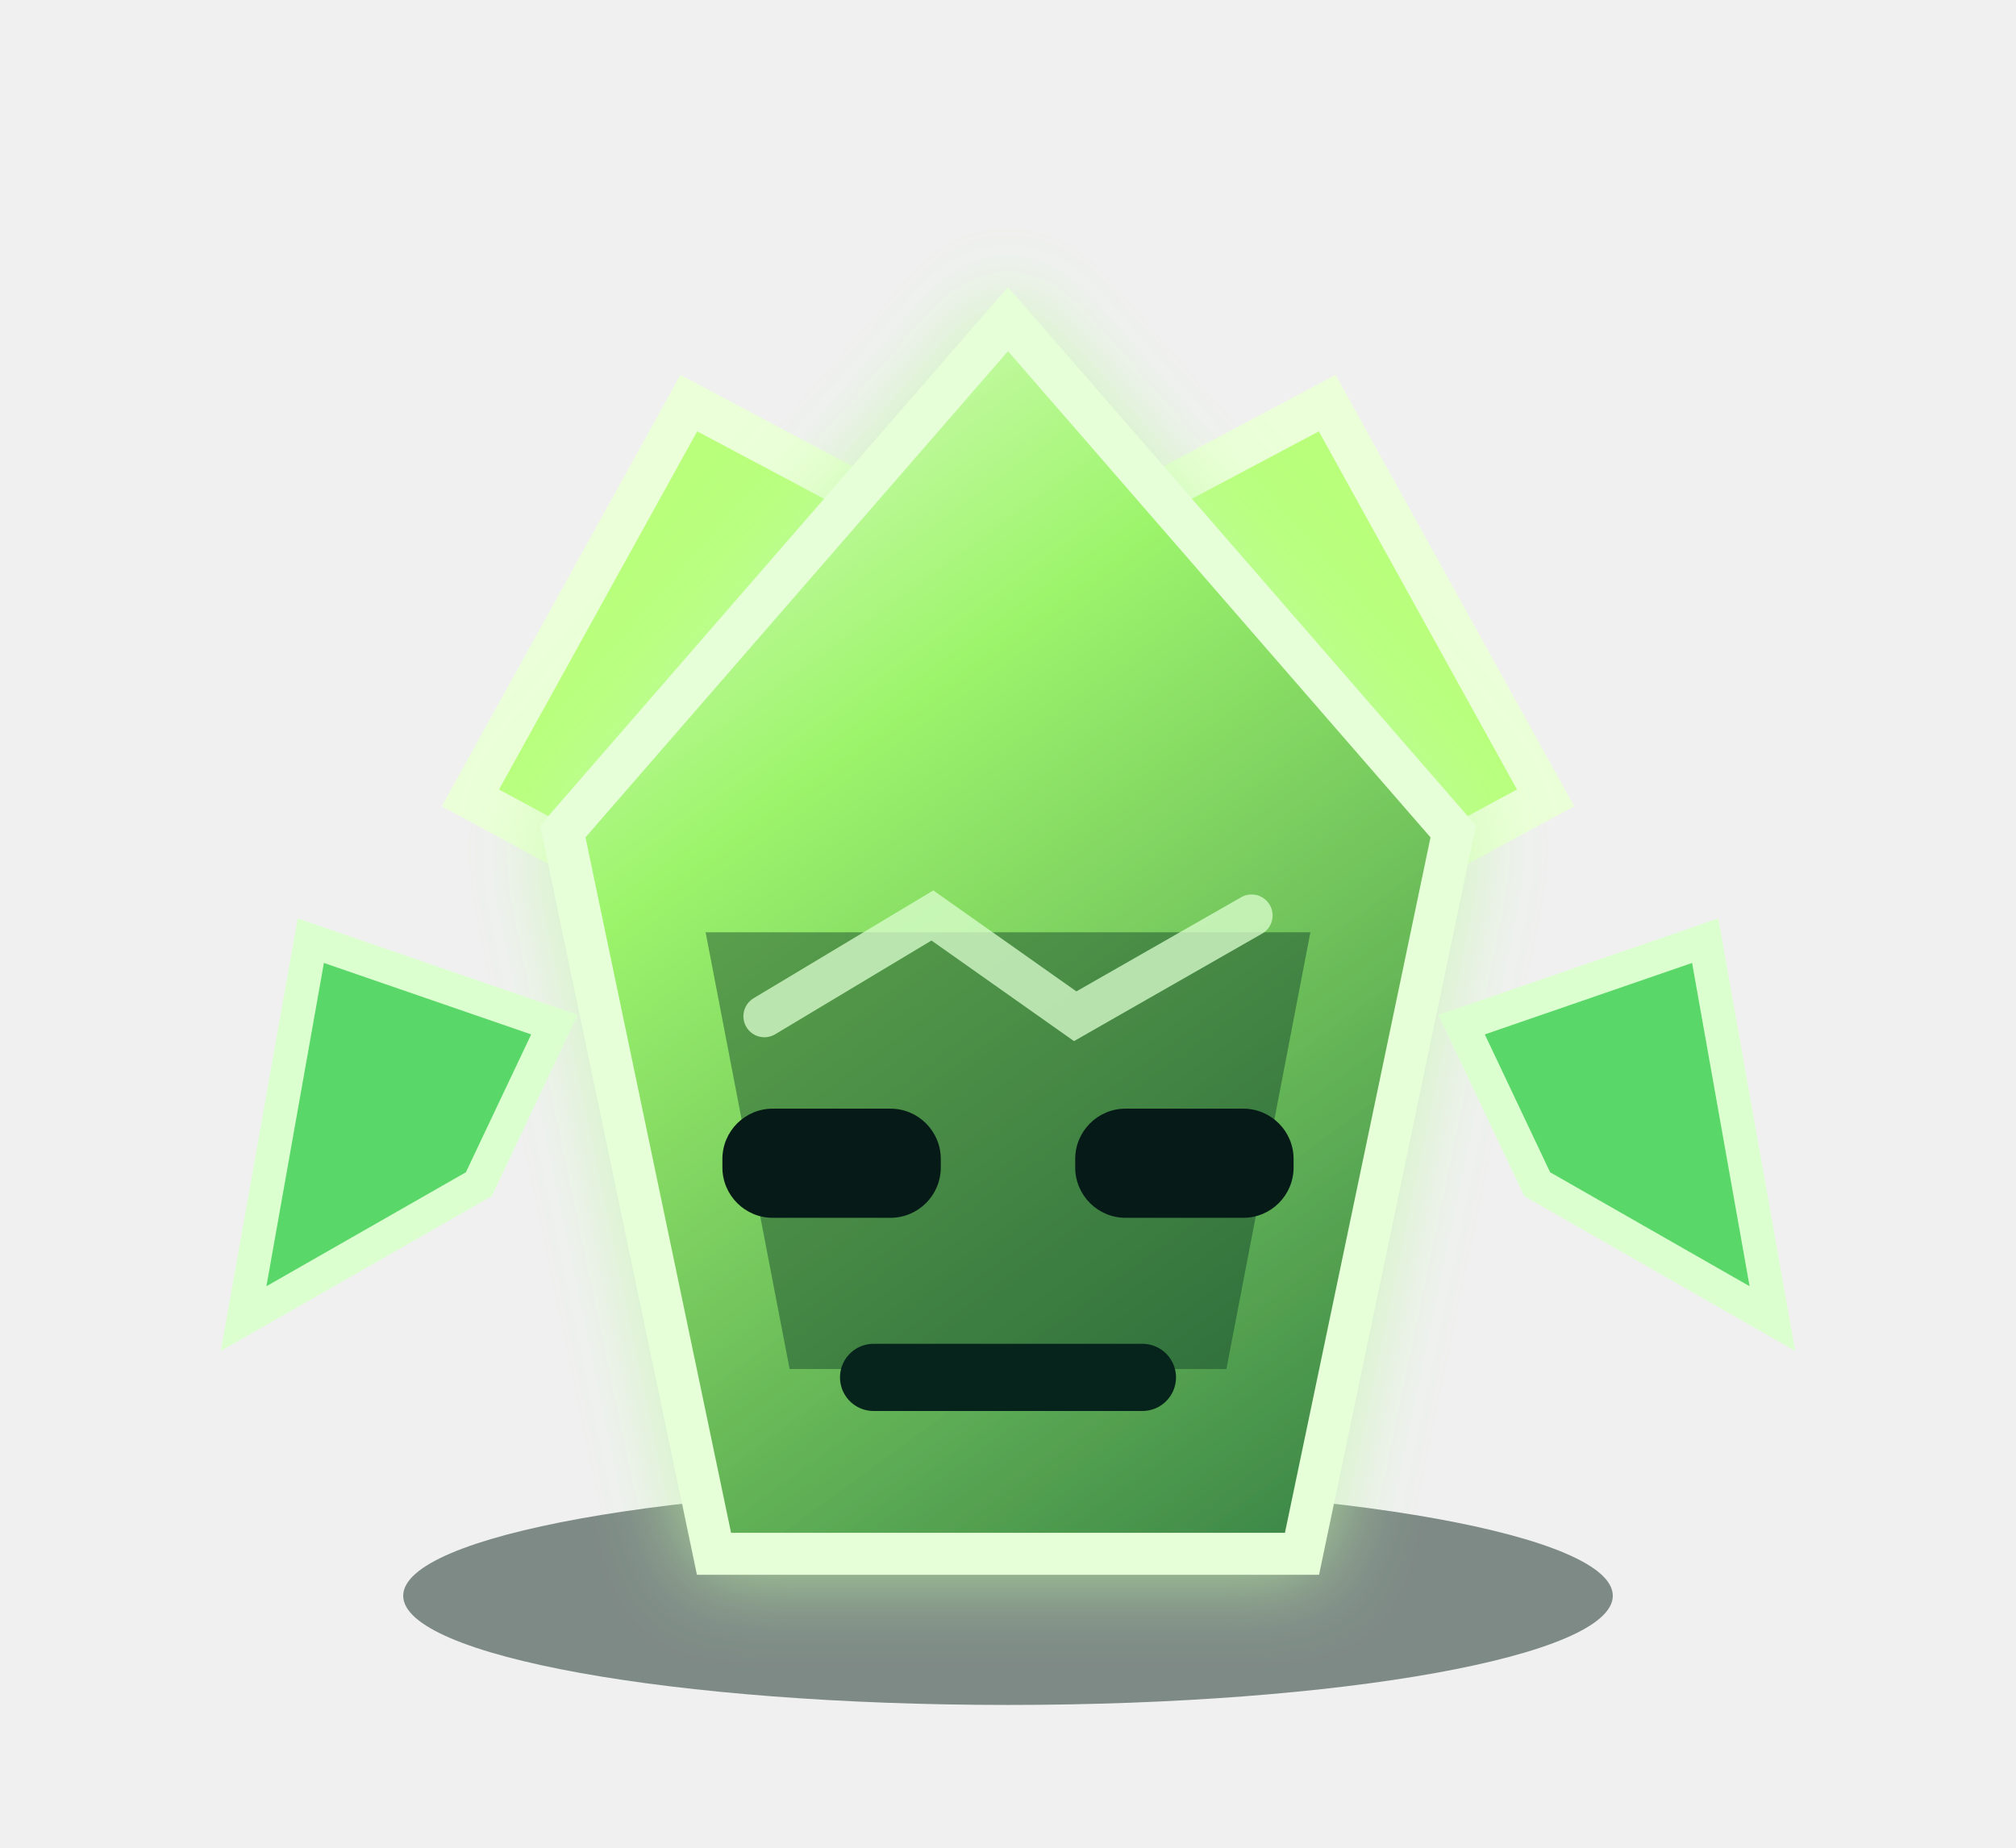
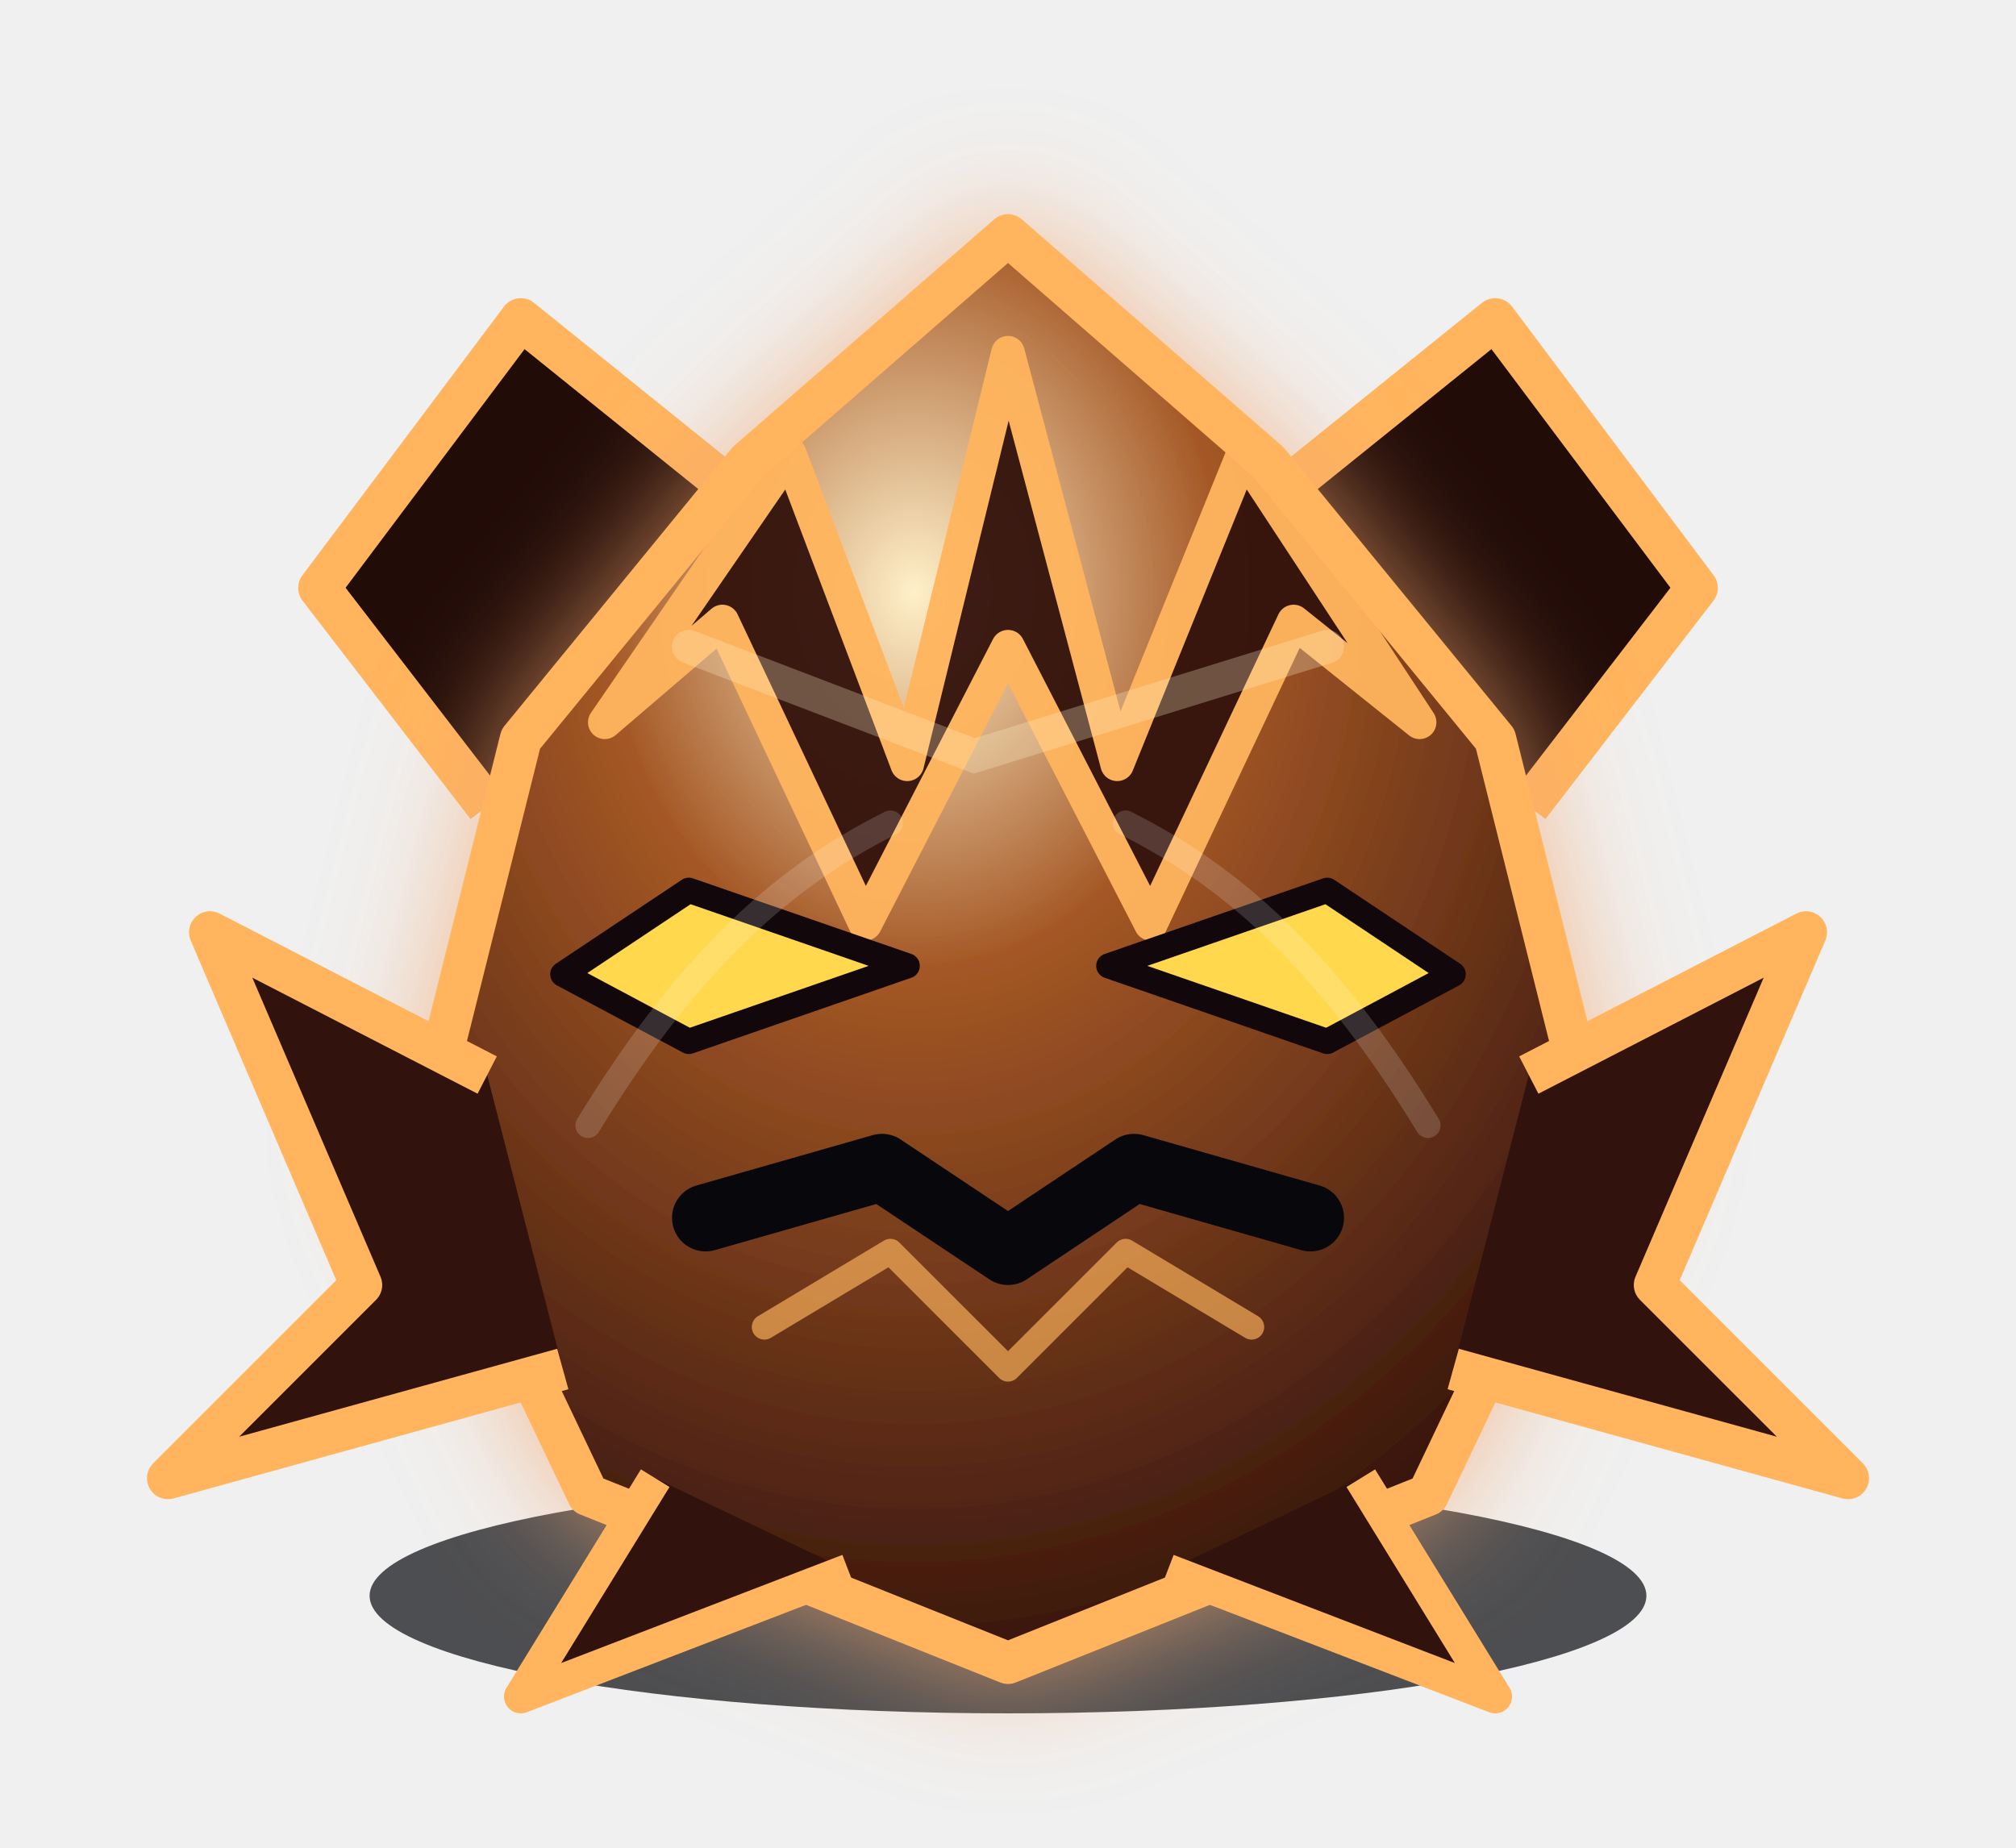
<svg xmlns="http://www.w3.org/2000/svg" viewBox="0 0 240 220" role="img" aria-labelledby="title desc">
  <defs>
-     <linearGradient id="rock" x1="62" y1="31" x2="178" y2="190" gradientUnits="userSpaceOnUse">
-       <stop offset="0" stop-color="#f5ffe6" />
-       <stop offset=".35" stop-color="#9df56c" />
-       <stop offset="1" stop-color="#2c7442" />
-     </linearGradient>
-     <filter id="glow" x="-22%" y="-22%" width="144%" height="144%">
-       <feGaussianBlur stdDeviation="5" result="blur" />
-       <feColorMatrix in="blur" values="0 0 0 0 .52 0 0 0 0 .96 0 0 0 0 .37 0 0 0 .72 0" />
+     <radialGradient id="core" cx="42%" cy="25%" r="78%">
+       <stop offset="0" stop-color="#fff0c9" />
+       <stop offset=".34" stop-color="#a45725" />
+       <stop offset="1" stop-color="#32120c" />
+     </radialGradient>
+     <filter id="aura" x="-28%" y="-28%" width="156%" height="156%">
+       <feGaussianBlur stdDeviation="7" result="blur" />
+       <feColorMatrix in="blur" values="0 0 0 0 0.90 0 0 0 0 0.39 0 0 0 0 0.16 0 0 0 .72 0" />
      <feMerge>
        <feMergeNode />
        <feMergeNode in="SourceGraphic" />
      </feMerge>
    </filter>
  </defs>
-   <ellipse cx="120" cy="190" rx="72" ry="13" fill="#0b231b" opacity=".5" />
-   <path d="M56 95l26-47 32 17-21 50z" fill="#b9ff7c" stroke="#ebffd8" stroke-width="5" />
-   <path d="M184 95l-26-47-32 17 21 50z" fill="#b9ff7c" stroke="#ebffd8" stroke-width="5" />
-   <path filter="url(#glow)" d="M67 99l53-61 53 61-18 86H85L67 99z" fill="url(#rock)" stroke="#e6ffd8" stroke-width="5" />
-   <path d="M84 111h72l-10 52H94z" fill="#083524" opacity=".42" />
-   <path d="M91 121l20-12 17 12 21-12" fill="none" stroke="#dcffd0" stroke-width="5" stroke-linecap="round" opacity=".75" />
-   <rect x="86" y="132" width="26" height="13" rx="6" fill="#061b18" />
-   <rect x="128" y="132" width="26" height="13" rx="6" fill="#061b18" />
-   <path d="M104 164h32" stroke="#06241b" stroke-width="8" stroke-linecap="round" />
-   <path d="M57 141l-28 16 8-45 29 10z" fill="#59d768" stroke="#dcffd0" stroke-width="4" />
-   <path d="M183 141l28 16-8-45-29 10z" fill="#59d768" stroke="#dcffd0" stroke-width="4" />
+   <ellipse cx="120" cy="190" rx="76" ry="14" fill="#020307" opacity=".68" />
+   <path d="M58 96 38 70 62 38 98 67M182 96l20-26-24-32-36 29" fill="#220c08" stroke="#ffb45d" stroke-width="5" stroke-linejoin="round" />
+   <path filter="url(#aura)" d="M120 28 151 55 178 88 190 136 170 178 120 198 70 178 50 136 62 88 89 55z" fill="url(#core)" stroke="#ffb45d" stroke-width="5" stroke-linejoin="round" />
+   <path d="M72 86 94 54 108 91 120 42 133 91 148 54 169 86 154 74 137 110 120 77 103 110 86 74z" fill="#32120c" stroke="#ffb45d" stroke-width="4" stroke-linejoin="round" opacity=".95" />
+   <path d="M58 128 25 111 43 153 20 176 67 163" fill="#32120c" stroke="#ffb45d" stroke-width="5" stroke-linejoin="round" />
+   <path d="M182 128 215 111 197 153 220 176 173 163" fill="#32120c" stroke="#ffb45d" stroke-width="5" stroke-linejoin="round" />
+   <path d="M82 106 108 115 82 124 67 116z" fill="#ffd84d" stroke="#12070b" stroke-width="3" stroke-linejoin="round" />
+   <path d="M158 106 132 115 158 124 173 116z" fill="#ffd84d" stroke="#12070b" stroke-width="3" stroke-linejoin="round" />
+   <path d="M84 145 105 139 120 149 135 139 156 145" fill="none" stroke="#08070c" stroke-width="8" stroke-linecap="round" stroke-linejoin="round" />
+   <path d="M91 158 106 149 120 163 134 149 149 158" fill="none" stroke="#ffb45d" stroke-width="3" stroke-linecap="round" stroke-linejoin="round" opacity=".66" />
+   <path d="M82 77 116 90 158 77" fill="none" stroke="#fff0c9" stroke-width="4" stroke-linecap="round" opacity=".28" />
+   <path d="M78 176 62 202 101 187" fill="#32120c" stroke="#ffb45d" stroke-width="4" stroke-linejoin="round" />
+   <path d="M162 176 178 202 139 187" fill="#32120c" stroke="#ffb45d" stroke-width="4" stroke-linejoin="round" />
+   <path d="M70 134c11-18 22-29 36-36M170 134c-11-18-22-29-36-36" fill="none" stroke="#ffffff" stroke-width="3" stroke-linecap="round" opacity=".16" />
</svg>
